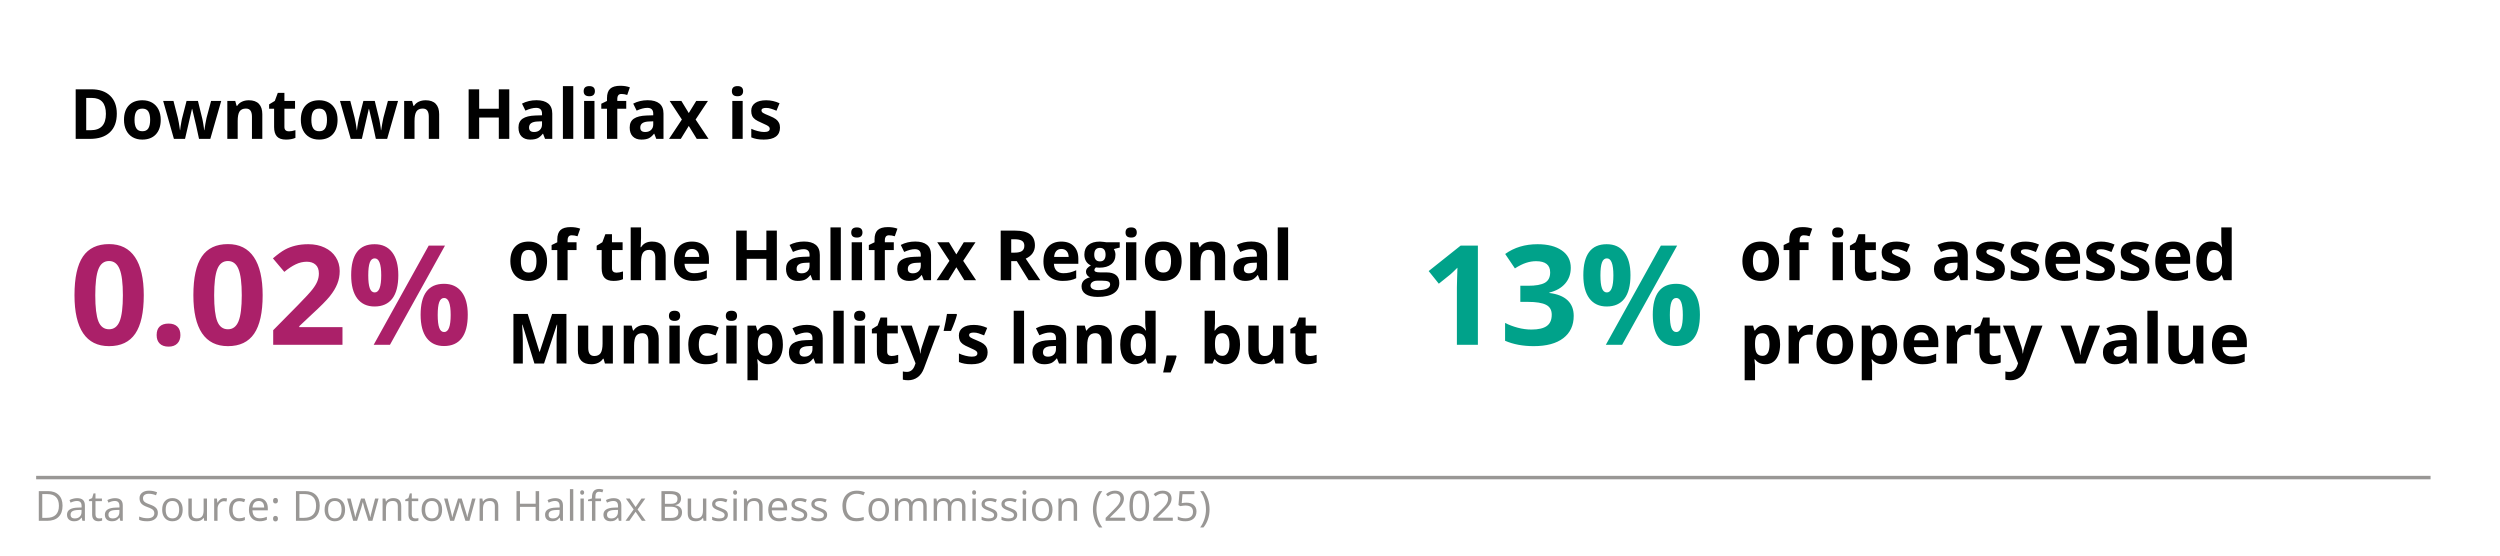
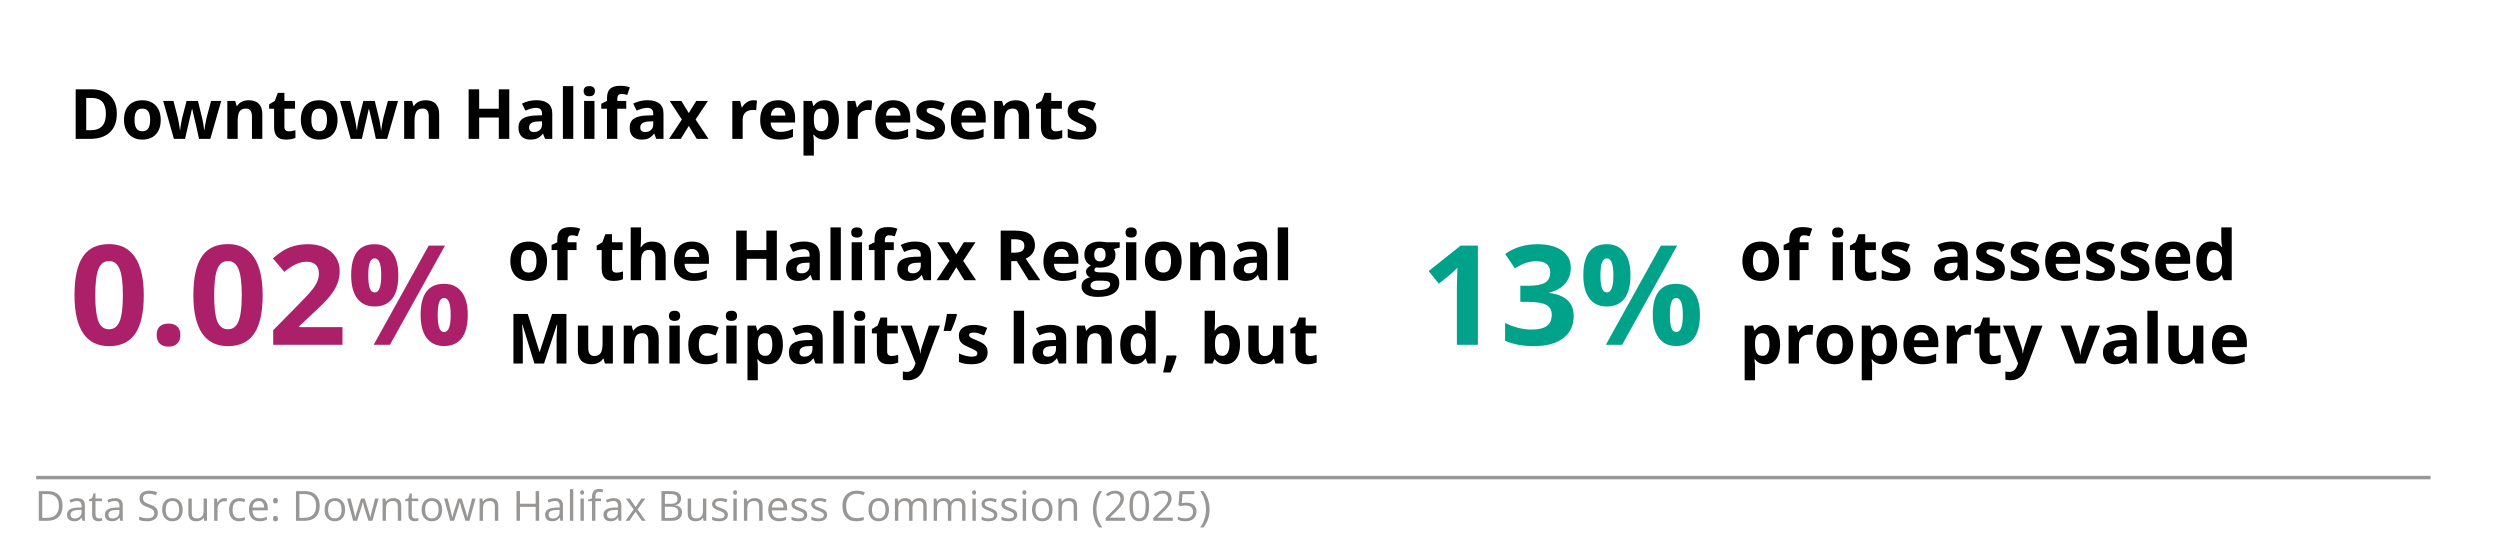
<svg xmlns="http://www.w3.org/2000/svg" id="Layer_3" data-name="Layer 3" viewBox="0 0 720 160">
  <defs>
    <style>
      .cls-1 {
        fill: none;
        stroke: #999795;
        stroke-miterlimit: 10;
      }

      .cls-2 {
        font-size: 20px;
      }

      .cls-2, .cls-3, .cls-4 {
        font-family: OpenSans-Bold, 'Open Sans';
        font-weight: 700;
      }

      .cls-3 {
        fill: #ab2069;
      }

      .cls-3, .cls-4 {
        font-size: 40px;
      }

      .cls-5 {
        fill: #999795;
        font-family: OpenSans, 'Open Sans';
        font-size: 12px;
      }

      .cls-4 {
        fill: #00a28a;
      }
    </style>
  </defs>
  <g>
    <text class="cls-5" transform="translate(10 150)">
      <tspan x="0" y="0">Data Source: Downtown Halifax Business Commission (2025)</tspan>
    </text>
    <line class="cls-1" x1="10.41" y1="137.54" x2="700" y2="137.54" />
  </g>
  <text class="cls-3" transform="translate(20 99.3)">
    <tspan x="0" y="0">0.02%</tspan>
  </text>
  <text class="cls-2" transform="translate(146.07 80.7)">
    <tspan x="0" y="0">of the Halifax Regional</tspan>
    <tspan x="0" y="24">Municipality’s land, but</tspan>
  </text>
  <g>
    <text class="cls-4" transform="translate(409.1 99.3)">
      <tspan x="0" y="0">13%</tspan>
    </text>
    <text class="cls-2" transform="translate(500.9 80.7)">
      <tspan x="0" y="0">of its assessed</tspan>
      <tspan x="0" y="24">property value</tspan>
    </text>
  </g>
  <text class="cls-2" transform="translate(20 40)">
-     <tspan x="0" y="0">Downtown Halifax is</tspan>
+     <tspan x="0" y="0">Downtown Halifax represents</tspan>
  </text>
</svg>
